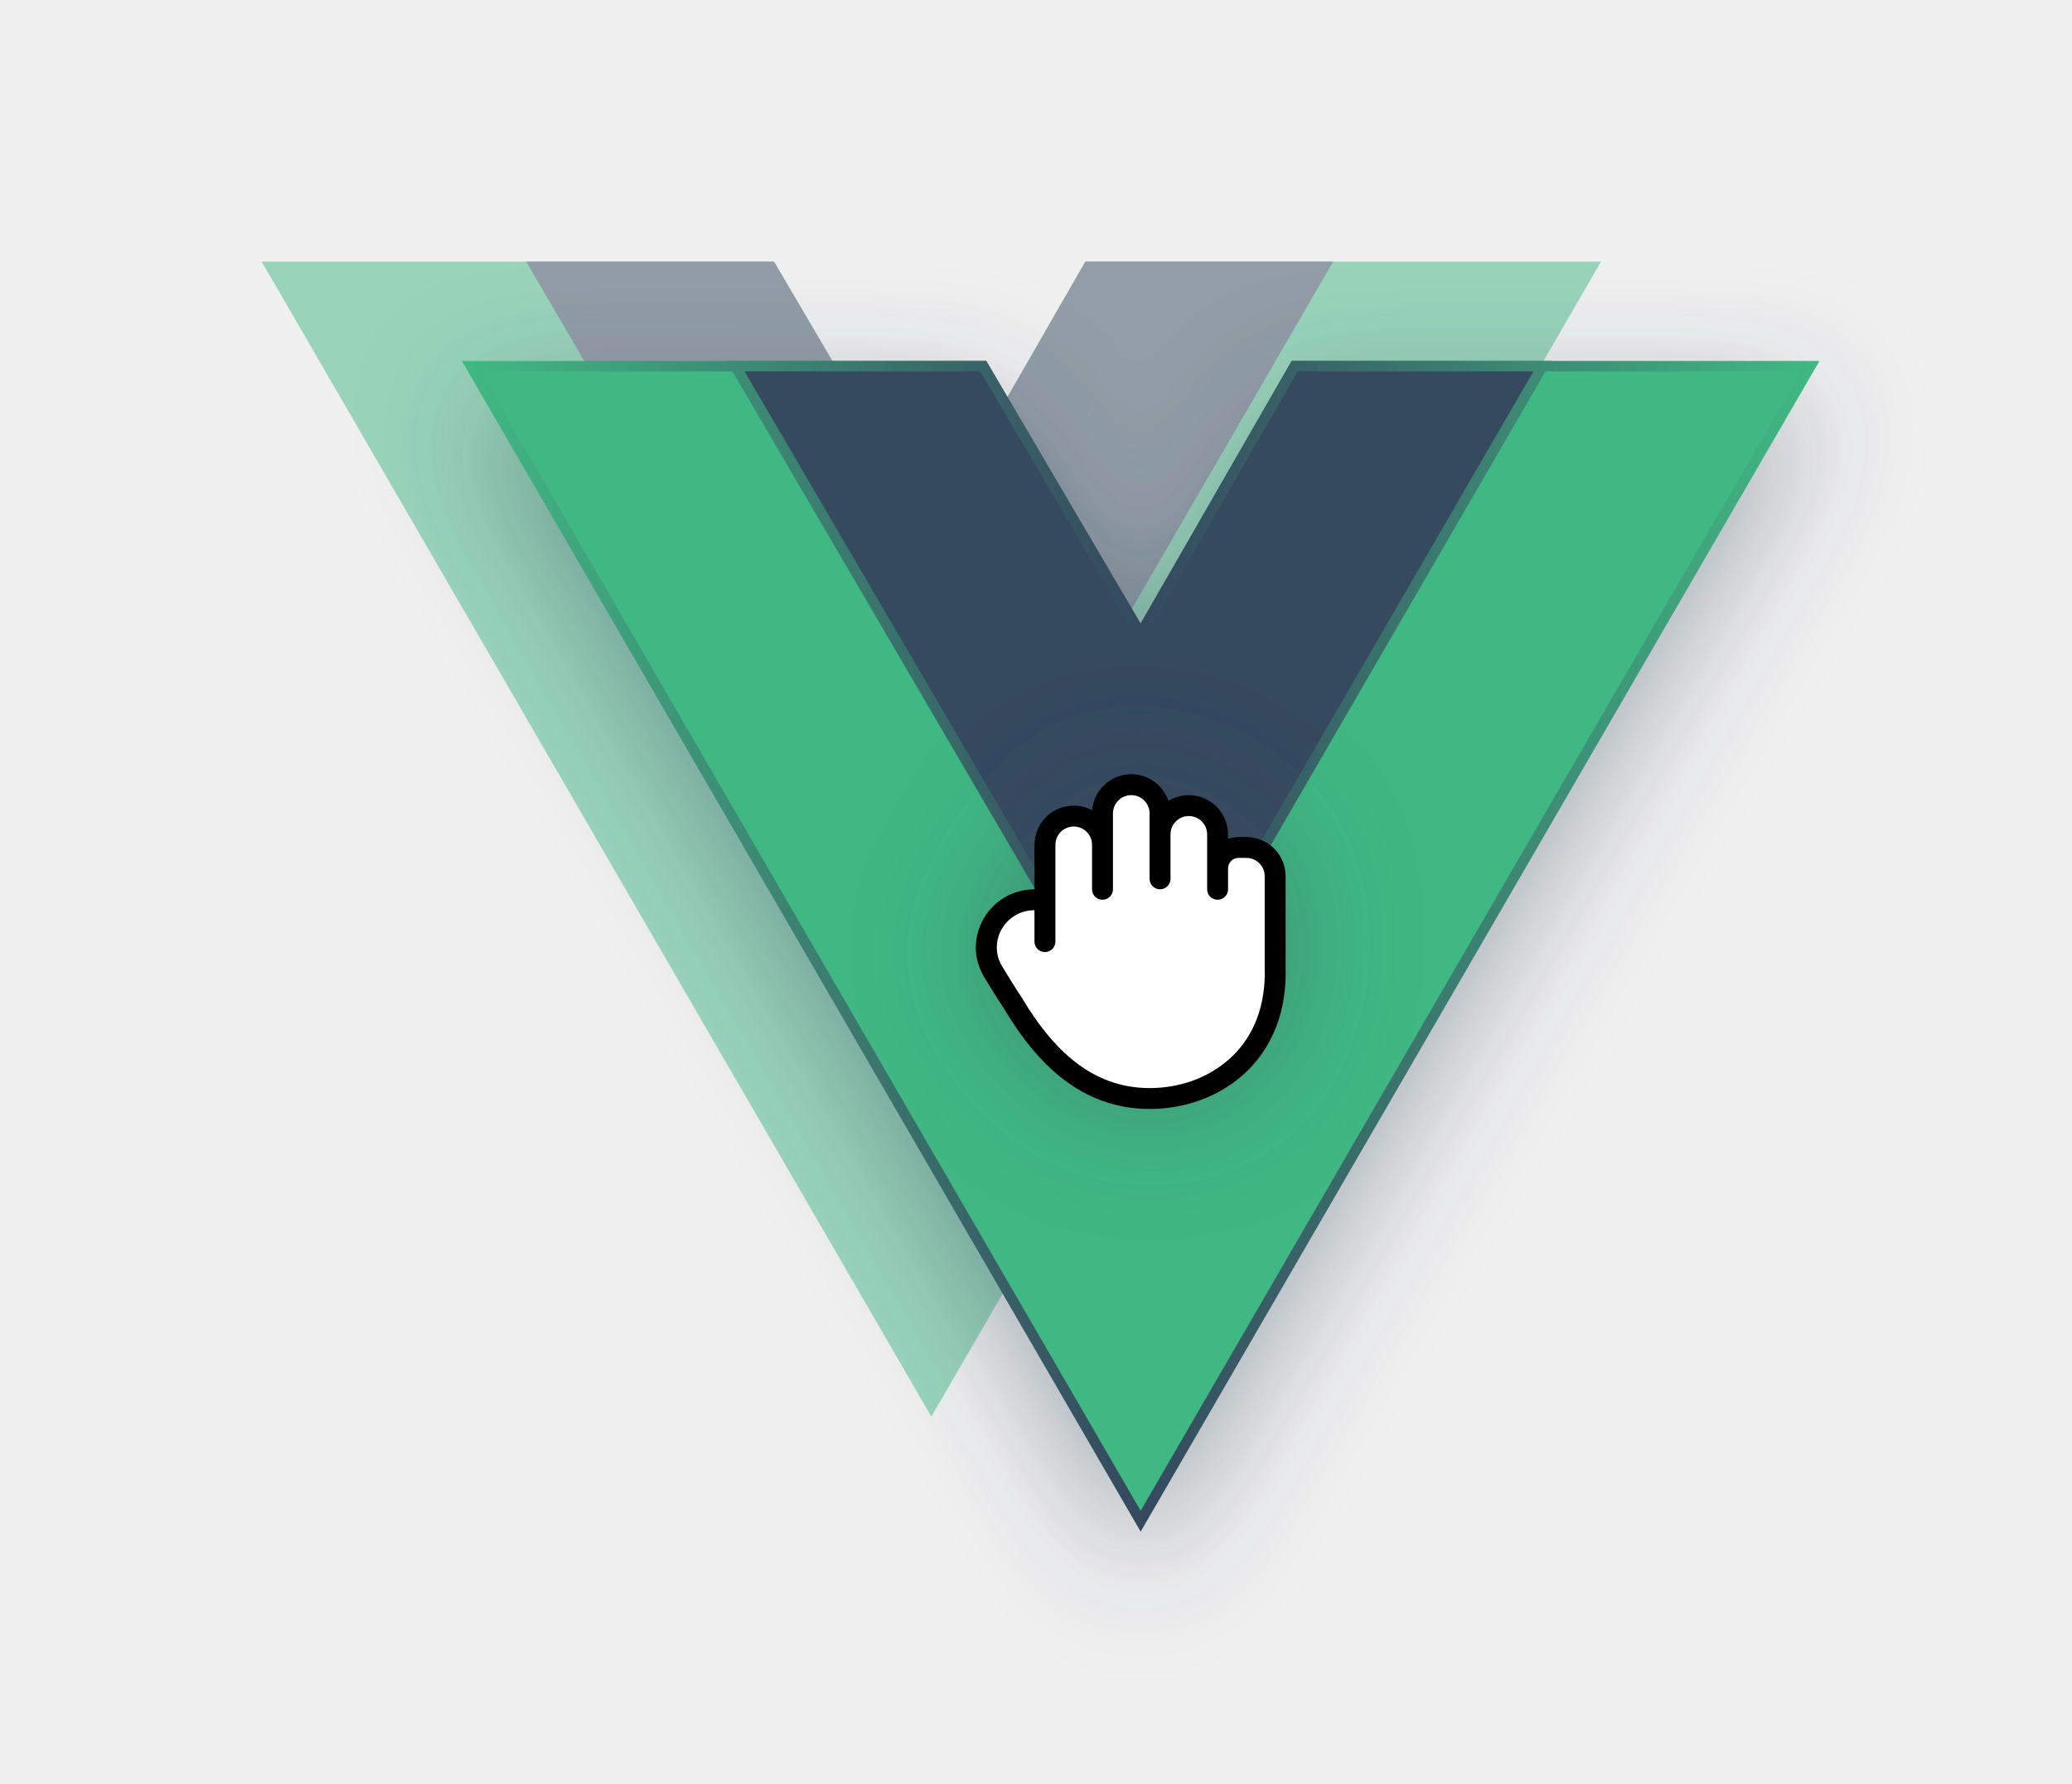
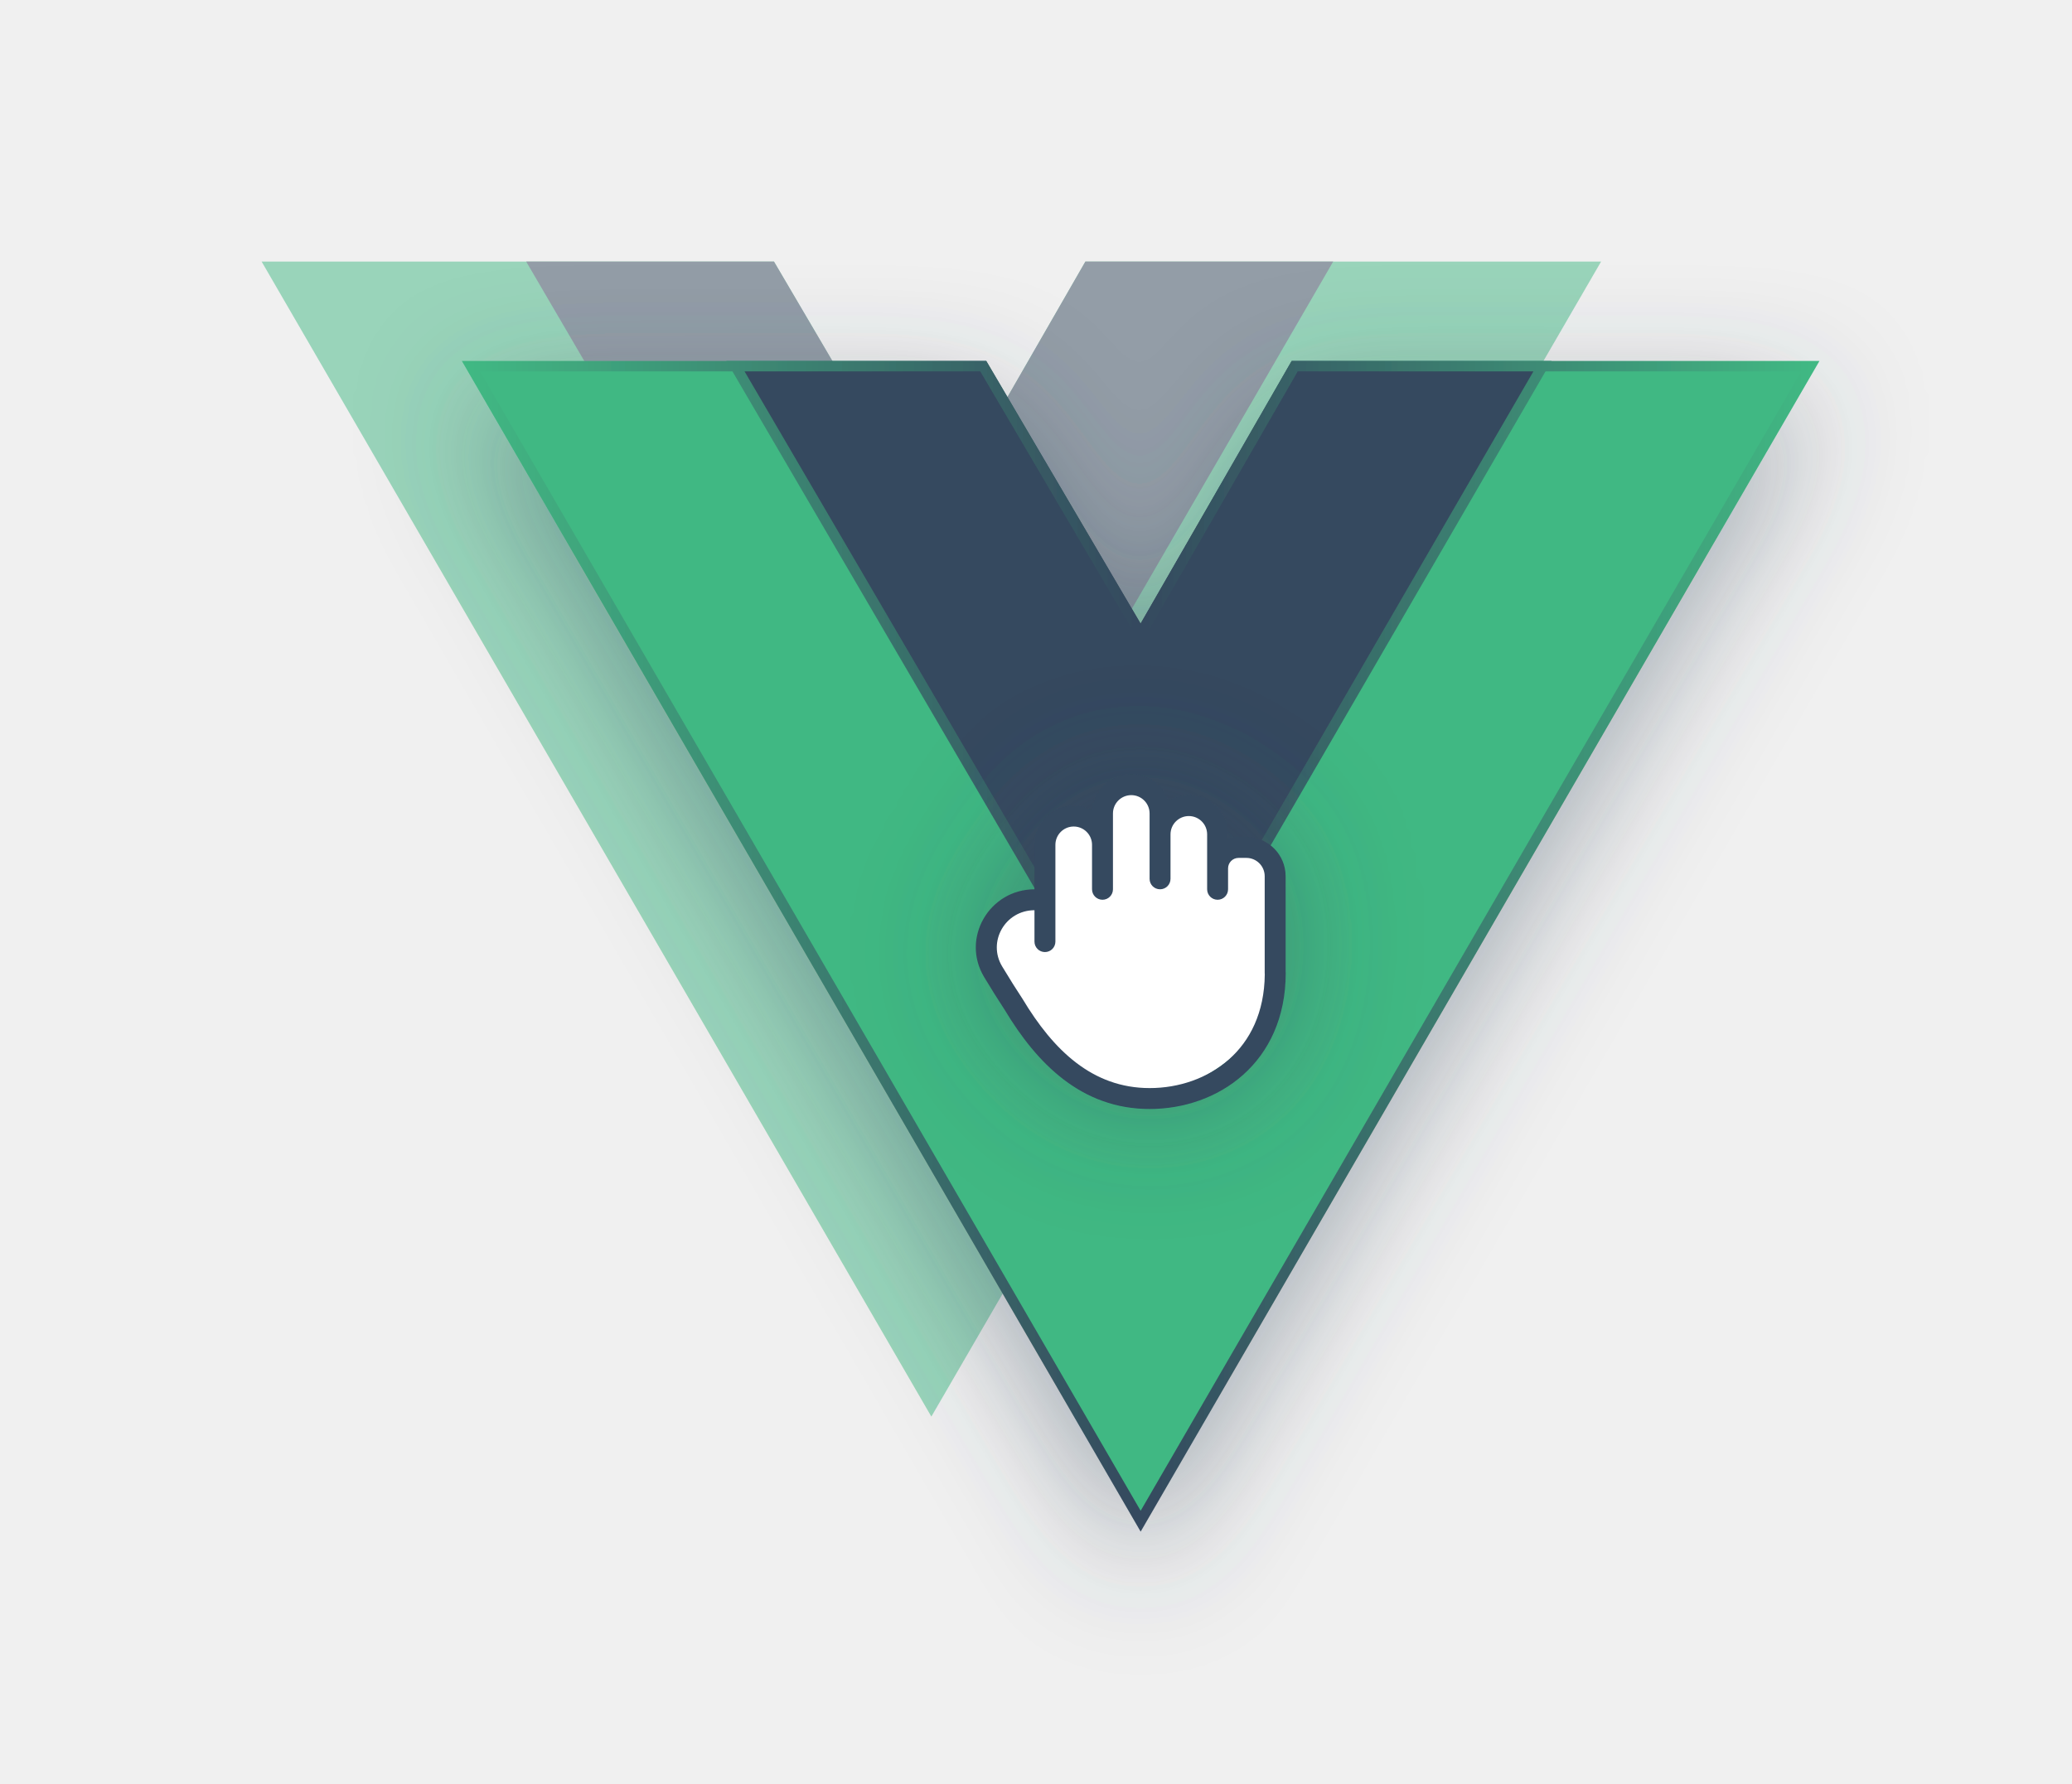
<svg xmlns="http://www.w3.org/2000/svg" width="396" height="341" viewBox="-50 -50 396 341" fill="none">
  <defs>
    <linearGradient id="vueGradient" gradientUnits="userSpaceOnUse" x1="0" y1="0" x2="256" y2="0">
      <stop offset="0%" style="stop-color: #41b883">
        <animate attributeName="offset" values="-0.5;0.5;-0.5" dur="3s" repeatCount="indefinite" />
      </stop>
      <stop offset="50%" style="stop-color: #35495e">
        <animate attributeName="offset" values="0;1;0" dur="3s" repeatCount="indefinite" />
      </stop>
      <stop offset="100%" style="stop-color: #41b883">
        <animate attributeName="offset" values="0.5;1.5;0.5" dur="3s" repeatCount="indefinite" />
      </stop>
    </linearGradient>
    <filter id="shadow" x="-50%" y="-50%" width="200%" height="200%">
      <feDropShadow dx="0" dy="8" stdDeviation="12" flood-color="#35495E" flood-opacity="0.4" />
    </filter>
    <filter id="cursorShadow" x="-50%" y="-50%" width="200%" height="200%">
      <feDropShadow dx="0" dy="0" stdDeviation="3" flood-color="#35495E" flood-opacity="0.4" />
    </filter>
  </defs>
  <g opacity="0.5">
    <path d="M157.44 0L128 51.2L97.92 0H0L128 220.8L256 0H157.44Z" fill="#41B883" />
    <path d="M157.44 0L128 51.2L97.92 0H50.56L128 132.48L204.8 0H157.44Z" fill="#35495E" />
  </g>
  <g transform="translate(40, 20)" filter="url(#shadow)">
    <path d="M157.44 0L128 51.2L97.92 0H0L128 220.8L256 0H157.44Z" fill="#41B883" stroke="url(#vueGradient)" stroke-width="2" />
    <path d="M157.44 0L128 51.2L97.92 0H50.56L128 132.48L204.8 0H157.44Z" fill="#35495E" stroke="url(#vueGradient)" stroke-width="2" />
  </g>
  <g transform="translate(130, 90) scale(4)" style="color: white">
    <g fill="white" filter="url(#cursorShadow)">
      <g opacity="1" transform="translate(-1.5, 0)">
        <path d="M17.318 11.75c0 3.037-3.515 5.466-6 5.466s-7.5-3.429-7.5-6.466c0-1.935.233-1.98 2.5-2.5c.47-.108.208-3.775 1-4c1.5-.426 2.881-1.326 3.5-1.5c1 .5 2.204 1.06 2.5 1c1.665-.333 1 2.5 3 2c1.419.878 1 4.086 1 6" />
      </g>
-       <path d="M7.183 3.72a1.875 1.875 0 0 1 3.645-.448a1.875 1.875 0 0 1 2.849 1.603v.21q.235-.084.5-.085h.375c1.035 0 1.875.84 1.875 1.875v4.56l.004.065c0 2.136-.806 3.774-2.043 4.874C13.16 17.465 11.538 18 9.931 18c-3.264 0-5.394-2.187-6.923-4.733a47 47 0 0 1-.978-1.559C.898 9.842 2.269 7.503 4.427 7.5V5.375A1.875 1.875 0 0 1 7.183 3.72m-.006 1.655a.875.875 0 1 0-1.75 0V10a.5.5 0 0 1-1 0V8.5c-1.403.003-2.257 1.51-1.542 2.69c.357.59.697 1.135.962 1.533l.006.01l.007.01C5.33 15.193 7.199 17 9.93 17c1.394 0 2.771-.465 3.794-1.374c1.001-.89 1.69-2.23 1.707-4.062l-.004-.064V6.875A.875.875 0 0 0 14.552 6h-.375a.5.5 0 0 0-.5.5v1a.5.5 0 1 1-1 0V4.875a.875.875 0 1 0-1.75 0V7a.5.5 0 1 1-1 0V3.875a.875.875 0 1 0-1.75 0V7.5a.5.5 0 0 1-1 0z" clip-rule="evenodd" fill="black" />
+       <path d="M7.183 3.72a1.875 1.875 0 0 1 3.645-.448a1.875 1.875 0 0 1 2.849 1.603v.21q.235-.084.5-.085h.375c1.035 0 1.875.84 1.875 1.875v4.56l.004.065c0 2.136-.806 3.774-2.043 4.874C13.16 17.465 11.538 18 9.931 18c-3.264 0-5.394-2.187-6.923-4.733a47 47 0 0 1-.978-1.559C.898 9.842 2.269 7.503 4.427 7.5V5.375A1.875 1.875 0 0 1 7.183 3.72m-.006 1.655a.875.875 0 1 0-1.75 0V10a.5.5 0 0 1-1 0V8.5c-1.403.003-2.257 1.51-1.542 2.69c.357.59.697 1.135.962 1.533l.006.01l.007.01C5.33 15.193 7.199 17 9.93 17c1.394 0 2.771-.465 3.794-1.374c1.001-.89 1.69-2.23 1.707-4.062l-.004-.064V6.875A.875.875 0 0 0 14.552 6h-.375a.5.5 0 0 0-.5.5v1a.5.5 0 1 1-1 0V4.875a.875.875 0 1 0-1.75 0V7a.5.5 0 1 1-1 0V3.875a.875.875 0 1 0-1.75 0V7.5a.5.5 0 0 1-1 0z" clip-rule="evenodd" fill="#35495f" />
    </g>
  </g>
</svg>
